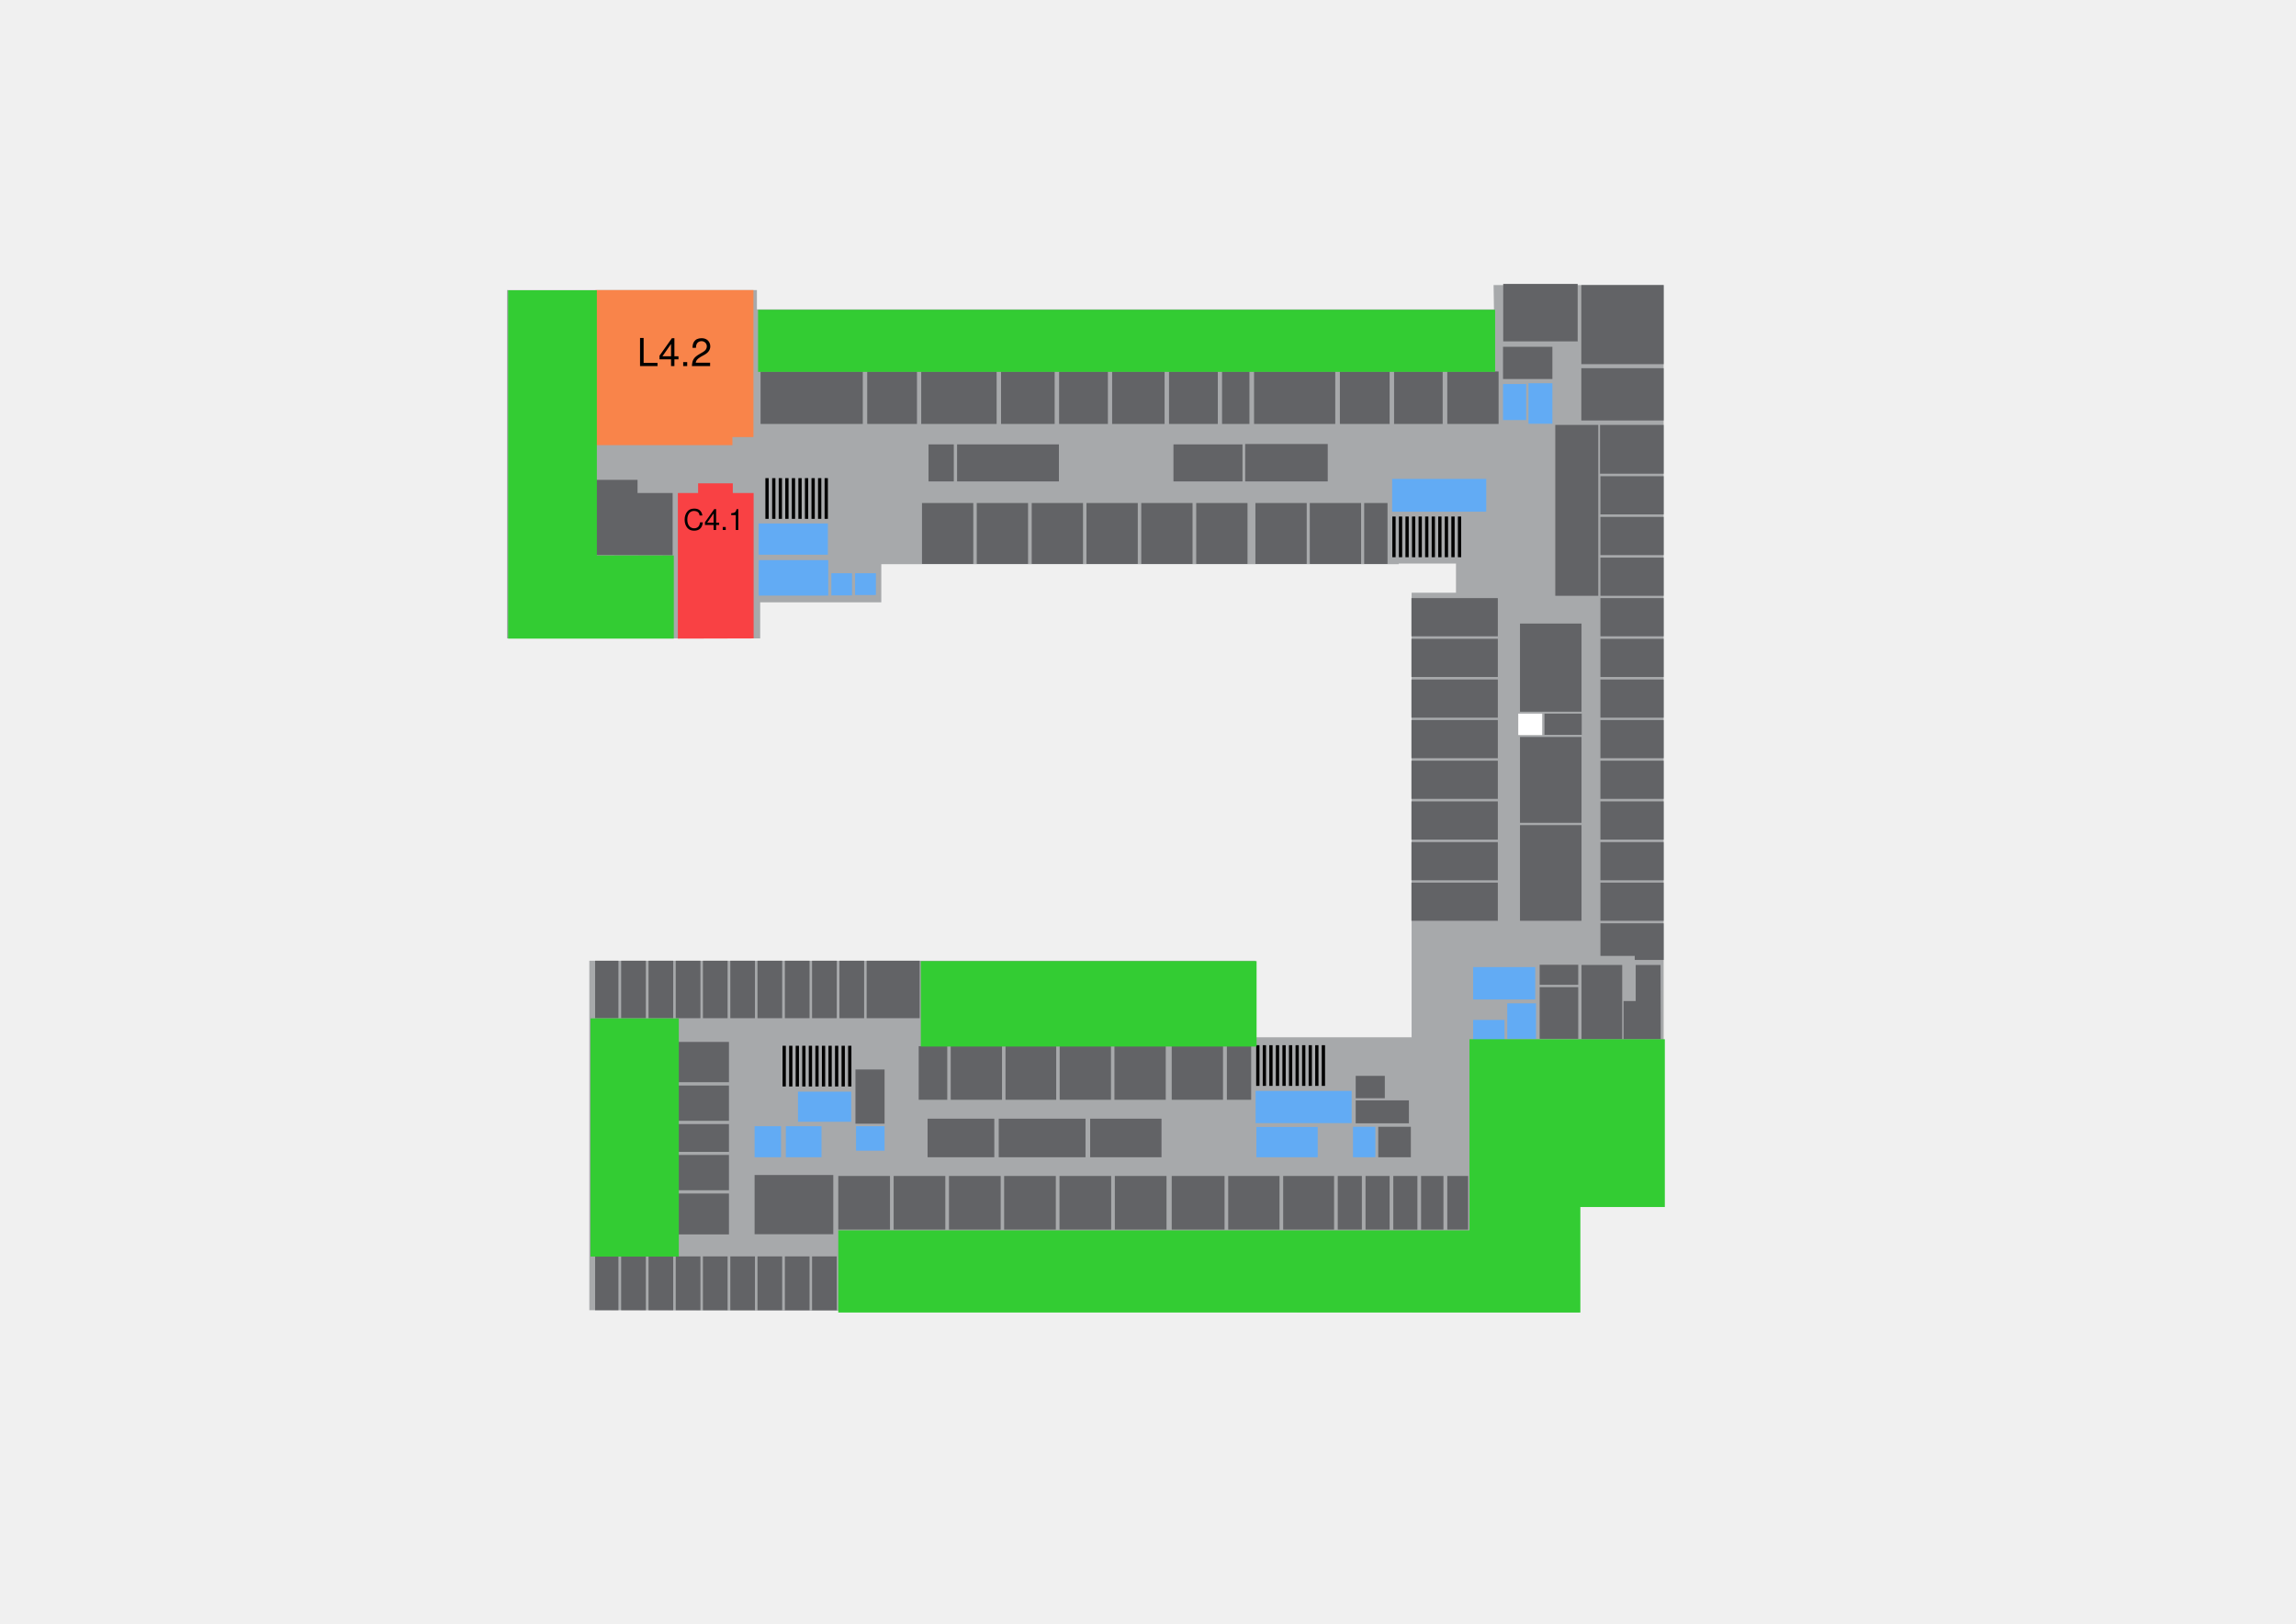
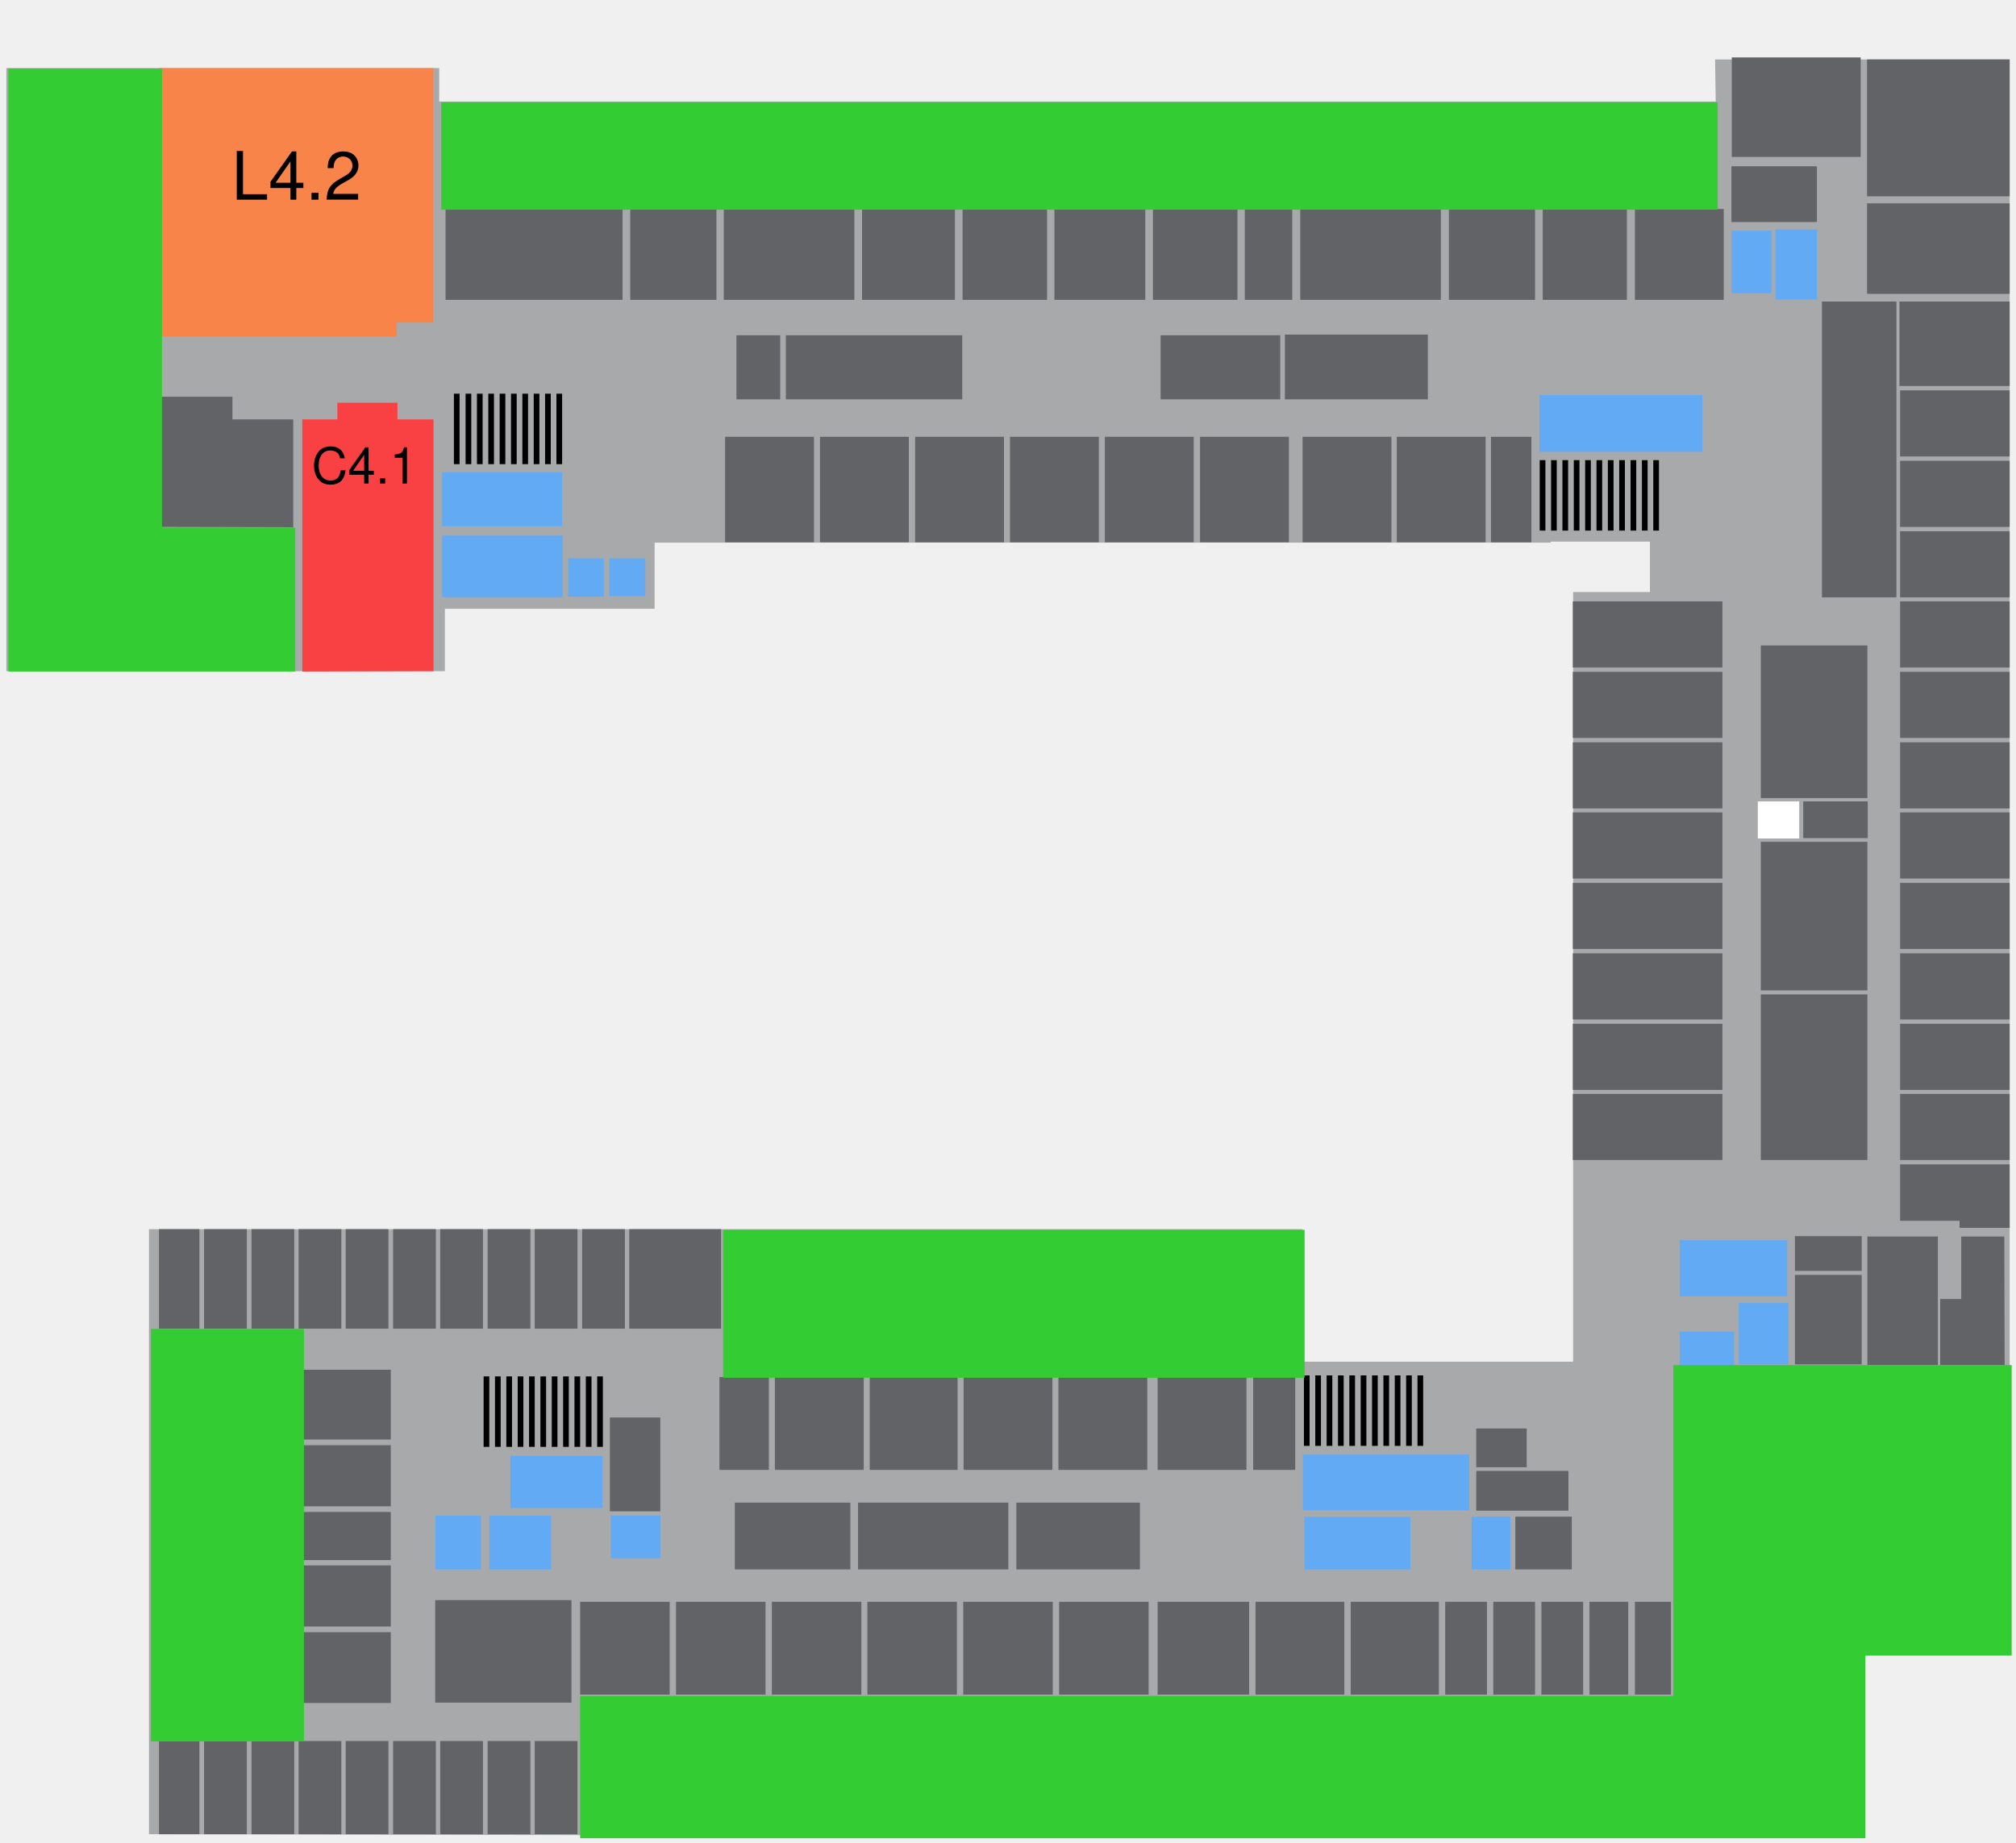
- <svg xmlns="http://www.w3.org/2000/svg" width="1190.6" height="841.9">
-   <style type="text/css">
-         .st0 {
+ <svg xmlns="http://www.w3.org/2000/svg" width="603.6" height="551.9">
+   <style type="text/css">.st0 {
            fill: none;
            stroke: #000000;
            stroke-width: 0.48;
            stroke-linecap: round;
            stroke-linejoin: round;
            stroke-miterlimit: 10;
        }

        .st1 {
            fill: #A7A9AB;
        }

        .st2 {
            fill: #626366;
        }

        .st3 {
            fill: #62ABF4;
        }

        .st4 {
            fill: #FFFFFF;
        }

        .st5 {
            fill: #33CC33;
        }

        #svg_15 {
            fill: #F9844A
        }

        #svg_82 {
            fill: #F94144
-         }
-     </style>
+         }</style>
  <g>
-     <rect fill="none" id="canvas_background" height="843.89" width="1192.551" y="-1" x="-1" />
+     <rect x="-1" y="-1" width="605.6" height="553.9" id="canvas_background" fill="none" />
  </g>
  <g>
-     <path id="svg_1" d="m410.8,258.5l0,10.4" class="st0" />
-     <polygon id="svg_2" points="862.7,147.8 774.5,147.8 774.7,160.4 392.5,160.4 392.5,150.4 262.9,150.4 262.9,331 394.2,331  394.2,312.3 457,312.3 457,292.5 725.3,292.5 725.3,292.2 755,292.2 755,307.3 732,307.3 732,537.8 651,537.8 651,498.1  305.6,498.1 305.6,679.3 818.9,680.4 818.9,625.7 862.7,625.7 " class="st1" />
+     <path class="st0" d="m149.8,128.5l0,10.4" id="svg_1" />
+     <polygon class="st1" points="601.7,17.8 513.5,17.8 513.7,30.4 131.5,30.4 131.5,20.4 1.9,20.4 1.9,201 133.2,201 133.2,182.3 196,182.3 196,162.5 464.3,162.5 464.3,162.2 494,162.2 494,177.3 471,177.3 471,407.8 390,407.8 390,368.1 44.6,368.1 44.6,549.3 557.9,550.4 557.9,495.7 601.7,495.7 " id="svg_2" />
    <g id="svg_3">
-       <rect id="svg_4" height="21.1" width="1.7" y="267.8" x="732.2" />
-       <rect id="svg_5" height="21.1" width="1.7" y="267.8" x="728.8" />
-       <rect id="svg_6" height="21.1" width="1.7" y="267.8" x="725.4" />
-       <rect id="svg_7" height="21.1" width="1.7" y="267.8" x="722" />
-       <rect id="svg_8" height="21.1" width="1.7" y="267.8" x="735.6" />
-       <rect id="svg_9" height="21.1" width="1.7" y="267.8" x="739" />
-       <rect id="svg_10" height="21.1" width="1.7" y="267.8" x="742.4" />
-       <rect id="svg_11" height="21.1" width="1.7" y="267.8" x="745.8" />
-       <rect id="svg_12" height="21.1" width="1.7" y="267.8" x="749.2" />
-       <rect id="svg_13" height="21.1" width="1.7" y="267.8" x="752.6" />
-       <rect id="svg_14" height="21.1" width="1.7" y="267.8" x="756" />
-     </g>
-     <polygon id="svg_15" points="390.7,150.4 308.8,150.4 308.8,230.8 379.8,230.8 379.8,226.6 390.7,226.6 " class="st2" />
-     <rect id="svg_16" height="27.2" width="53" class="st2" y="192.6" x="394.4" />
-     <rect id="svg_17" height="27.2" width="25.8" class="st2" y="192.6" x="449.7" />
-     <rect id="svg_18" height="27.2" width="39.1" class="st2" y="192.6" x="477.7" />
-     <rect id="svg_19" height="27.2" width="27.8" class="st2" y="192.6" x="519.1" />
-     <rect id="svg_20" height="27.2" width="25.3" class="st2" y="192.6" x="549.2" />
-     <rect id="svg_21" height="27.2" width="27.2" class="st2" y="192.6" x="576.7" />
-     <rect id="svg_22" height="27.2" width="25.3" class="st2" y="192.6" x="606.2" />
-     <rect id="svg_23" height="27.2" width="14.2" class="st2" y="192.6" x="633.7" />
-     <rect id="svg_24" height="27.2" width="42.1" class="st2" y="192.6" x="650.3" />
-     <rect id="svg_25" height="27.2" width="25.8" class="st2" y="192.6" x="694.8" />
-     <rect id="svg_26" height="27.2" width="25.2" class="st2" y="192.6" x="722.9" />
-     <rect id="svg_27" height="27.2" width="26.6" class="st2" y="192.6" x="750.5" />
-     <rect id="svg_28" height="29.8" width="38.6" class="st2" y="147.2" x="779.5" />
-     <rect id="svg_29" height="16.7" width="25.6" class="st2" y="179.8" x="779.4" />
-     <rect id="svg_30" height="41" width="42.7" class="st2" y="147.8" x="820" />
-     <rect id="svg_31" height="27.1" width="42.7" class="st2" y="190.9" x="820" />
-     <rect id="svg_32" height="18.7" width="12" class="st3" y="199.1" x="779.4" />
-     <rect id="svg_33" height="21" width="12.4" class="st3" y="198.7" x="792.6" />
-     <rect id="svg_34" height="25.3" width="33" class="st2" y="220.3" x="829.7" />
-     <rect id="svg_35" height="19.8" width="32.8" class="st2" y="246.9" x="829.9" />
-     <rect id="svg_36" height="19.8" width="32.8" class="st2" y="268" x="829.9" />
-     <rect id="svg_37" height="19.8" width="32.8" class="st2" y="289.1" x="829.9" />
-     <rect id="svg_38" height="19.8" width="32.8" class="st2" y="310.1" x="829.9" />
-     <rect id="svg_39" height="19.8" width="32.8" class="st2" y="331.2" x="829.9" />
-     <rect id="svg_40" height="19.8" width="32.8" class="st2" y="352.3" x="829.9" />
-     <rect id="svg_41" height="19.8" width="32.8" class="st2" y="373.3" x="829.9" />
-     <rect id="svg_42" height="19.8" width="32.8" class="st2" y="394.4" x="829.9" />
-     <rect id="svg_43" height="19.8" width="32.8" class="st2" y="415.5" x="829.9" />
-     <rect id="svg_44" height="19.8" width="32.8" class="st2" y="436.6" x="829.9" />
-     <rect id="svg_45" height="19.8" width="32.8" class="st2" y="457.6" x="829.9" />
-     <rect id="svg_46" height="19.8" width="44.8" class="st2" y="310.1" x="731.9" />
-     <rect id="svg_47" height="19.8" width="44.8" class="st2" y="331.2" x="731.9" />
-     <rect id="svg_48" height="19.8" width="44.8" class="st2" y="352.3" x="731.9" />
-     <rect id="svg_49" height="19.8" width="44.8" class="st2" y="373.3" x="731.9" />
-     <rect id="svg_50" height="19.8" width="44.8" class="st2" y="394.4" x="731.9" />
-     <rect id="svg_51" height="19.8" width="44.8" class="st2" y="415.5" x="731.9" />
-     <rect id="svg_52" height="19.8" width="44.8" class="st2" y="436.6" x="731.9" />
-     <rect id="svg_53" height="19.8" width="44.8" class="st2" y="457.6" x="731.9" />
-     <polygon id="svg_54" points="862.7,478.7 829.9,478.7 829.9,495.6 847.7,495.6 847.7,497.7 862.7,497.7 " class="st2" />
-     <rect id="svg_55" height="88.6" width="22.3" class="st2" y="220.3" x="806.5" />
-     <rect id="svg_56" height="45.7" width="31.9" class="st2" y="323.3" x="788.2" />
-     <rect id="svg_57" height="11" width="19.3" class="st2" y="370" x="800.9" />
-     <rect id="svg_58" height="44.5" width="31.9" class="st2" y="382.1" x="788.2" />
-     <rect id="svg_59" height="49.6" width="31.9" class="st2" y="427.8" x="788.2" />
-     <rect id="svg_60" height="16.8" width="32.2" class="st3" y="501.4" x="763.9" />
-     <rect id="svg_61" height="18.4" width="14.9" class="st3" y="520.2" x="781.6" />
-     <rect id="svg_62" height="10.4" width="16.3" class="st3" y="528.8" x="763.9" />
-     <rect id="svg_63" height="10.4" width="20" class="st2" y="500.2" x="798.4" />
-     <rect id="svg_64" height="26.8" width="20" class="st2" y="511.8" x="798.4" />
-     <rect id="svg_65" height="38.5" width="21.1" class="st2" y="500.3" x="820.1" />
-     <polygon id="svg_66" points="861.1,500.3 848.2,500.3 848.2,519 841.9,519 841.9,538.8 861.2,538.8 " class="st2" />
-     <rect id="svg_67" height="17" width="48.8" class="st3" y="248.3" x="721.9" />
-     <rect id="svg_68" height="19.2" width="35.8" class="st2" y="230.4" x="608.5" />
-     <rect id="svg_69" height="19.2" width="52.8" class="st2" y="230.4" x="496.3" />
-     <rect id="svg_70" height="19.2" width="13.1" class="st2" y="230.4" x="481.5" />
-     <rect id="svg_71" height="19.4" width="42.8" class="st2" y="230.2" x="645.7" />
-     <rect id="svg_72" height="31.6" width="12.1" class="st2" y="260.8" x="707.4" />
-     <rect id="svg_73" height="31.6" width="26.6" class="st2" y="260.8" x="679.2" />
-     <rect id="svg_74" height="31.6" width="26.6" class="st2" y="260.8" x="651" />
-     <rect id="svg_75" height="31.6" width="26.6" class="st2" y="260.8" x="620.3" />
-     <rect id="svg_76" height="31.6" width="26.6" class="st2" y="260.8" x="591.8" />
-     <rect id="svg_77" height="31.6" width="26.6" class="st2" y="260.8" x="563.4" />
-     <rect id="svg_78" height="31.6" width="26.6" class="st2" y="260.8" x="535" />
-     <rect id="svg_79" height="31.6" width="26.6" class="st2" y="260.8" x="506.5" />
-     <rect id="svg_80" height="31.6" width="26.6" class="st2" y="260.8" x="478.1" />
-     <polygon id="svg_81" points="330.6,255.6 330.6,248.8 308.9,248.8 308.9,287.8 348.8,287.9 348.8,255.6 " class="st2" />
-     <polygon id="svg_82" points="380,255.6 380,250.6 362,250.6 362,255.6 351.5,255.6 351.5,331.1 390.8,331 390.8,255.6 " class="st2" />
+       <rect x="471.2" y="137.8" width="1.7" height="21.1" id="svg_4" />
+       <rect x="467.8" y="137.8" width="1.7" height="21.1" id="svg_5" />
+       <rect x="464.4" y="137.8" width="1.7" height="21.1" id="svg_6" />
+       <rect x="461" y="137.8" width="1.7" height="21.1" id="svg_7" />
+       <rect x="474.6" y="137.8" width="1.7" height="21.1" id="svg_8" />
+       <rect x="478" y="137.8" width="1.7" height="21.1" id="svg_9" />
+       <rect x="481.4" y="137.8" width="1.7" height="21.1" id="svg_10" />
+       <rect x="484.8" y="137.8" width="1.7" height="21.1" id="svg_11" />
+       <rect x="488.2" y="137.8" width="1.7" height="21.1" id="svg_12" />
+       <rect x="491.6" y="137.8" width="1.7" height="21.1" id="svg_13" />
+       <rect x="495" y="137.8" width="1.7" height="21.1" id="svg_14" />
+     </g>
+     <polygon class="st2" points="129.7,20.4 47.8,20.4 47.8,100.8 118.8,100.8 118.8,96.6 129.7,96.6 " id="svg_15" />
+     <rect x="133.4" y="62.6" class="st2" width="53" height="27.2" id="svg_16" />
+     <rect x="188.7" y="62.6" class="st2" width="25.8" height="27.2" id="svg_17" />
+     <rect x="216.7" y="62.6" class="st2" width="39.1" height="27.2" id="svg_18" />
+     <rect x="258.1" y="62.6" class="st2" width="27.8" height="27.2" id="svg_19" />
+     <rect x="288.2" y="62.6" class="st2" width="25.3" height="27.2" id="svg_20" />
+     <rect x="315.7" y="62.6" class="st2" width="27.2" height="27.2" id="svg_21" />
+     <rect x="345.2" y="62.6" class="st2" width="25.3" height="27.2" id="svg_22" />
+     <rect x="372.7" y="62.6" class="st2" width="14.2" height="27.2" id="svg_23" />
+     <rect x="389.3" y="62.6" class="st2" width="42.1" height="27.2" id="svg_24" />
+     <rect x="433.8" y="62.6" class="st2" width="25.8" height="27.2" id="svg_25" />
+     <rect x="461.9" y="62.6" class="st2" width="25.2" height="27.2" id="svg_26" />
+     <rect x="489.5" y="62.6" class="st2" width="26.6" height="27.2" id="svg_27" />
+     <rect x="518.5" y="17.2" class="st2" width="38.6" height="29.8" id="svg_28" />
+     <rect x="518.4" y="49.8" class="st2" width="25.6" height="16.7" id="svg_29" />
+     <rect x="559" y="17.8" class="st2" width="42.7" height="41" id="svg_30" />
+     <rect x="559" y="60.9" class="st2" width="42.7" height="27.1" id="svg_31" />
+     <rect x="518.4" y="69.1" class="st3" width="12" height="18.7" id="svg_32" />
+     <rect x="531.6" y="68.7" class="st3" width="12.4" height="21" id="svg_33" />
+     <rect x="568.7" y="90.3" class="st2" width="33" height="25.3" id="svg_34" />
+     <rect x="568.9" y="116.9" class="st2" width="32.8" height="19.8" id="svg_35" />
+     <rect x="568.9" y="138" class="st2" width="32.8" height="19.8" id="svg_36" />
+     <rect x="568.9" y="159.1" class="st2" width="32.8" height="19.8" id="svg_37" />
+     <rect x="568.9" y="180.1" class="st2" width="32.8" height="19.8" id="svg_38" />
+     <rect x="568.9" y="201.2" class="st2" width="32.8" height="19.8" id="svg_39" />
+     <rect x="568.9" y="222.3" class="st2" width="32.8" height="19.8" id="svg_40" />
+     <rect x="568.9" y="243.3" class="st2" width="32.8" height="19.8" id="svg_41" />
+     <rect x="568.9" y="264.4" class="st2" width="32.8" height="19.8" id="svg_42" />
+     <rect x="568.9" y="285.5" class="st2" width="32.8" height="19.8" id="svg_43" />
+     <rect x="568.9" y="306.6" class="st2" width="32.8" height="19.8" id="svg_44" />
+     <rect x="568.9" y="327.6" class="st2" width="32.8" height="19.8" id="svg_45" />
+     <rect x="470.9" y="180.1" class="st2" width="44.8" height="19.8" id="svg_46" />
+     <rect x="470.9" y="201.2" class="st2" width="44.8" height="19.8" id="svg_47" />
+     <rect x="470.9" y="222.3" class="st2" width="44.8" height="19.8" id="svg_48" />
+     <rect x="470.9" y="243.3" class="st2" width="44.8" height="19.8" id="svg_49" />
+     <rect x="470.9" y="264.4" class="st2" width="44.8" height="19.8" id="svg_50" />
+     <rect x="470.9" y="285.5" class="st2" width="44.8" height="19.8" id="svg_51" />
+     <rect x="470.9" y="306.6" class="st2" width="44.8" height="19.8" id="svg_52" />
+     <rect x="470.9" y="327.6" class="st2" width="44.8" height="19.8" id="svg_53" />
+     <polygon class="st2" points="601.7,348.7 568.9,348.7 568.9,365.6 586.7,365.6 586.7,367.7 601.7,367.7 " id="svg_54" />
+     <rect x="545.5" y="90.3" class="st2" width="22.3" height="88.6" id="svg_55" />
+     <rect x="527.2" y="193.3" class="st2" width="31.9" height="45.7" id="svg_56" />
+     <rect x="539.9" y="240" class="st2" width="19.3" height="11" id="svg_57" />
+     <rect x="527.2" y="252.1" class="st2" width="31.9" height="44.5" id="svg_58" />
+     <rect x="527.2" y="297.8" class="st2" width="31.9" height="49.6" id="svg_59" />
+     <rect x="502.9" y="371.4" class="st3" width="32.2" height="16.8" id="svg_60" />
+     <rect x="520.6" y="390.2" class="st3" width="14.9" height="18.4" id="svg_61" />
+     <rect x="502.9" y="398.8" class="st3" width="16.3" height="10.4" id="svg_62" />
+     <rect x="537.4" y="370.2" class="st2" width="20" height="10.4" id="svg_63" />
+     <rect x="537.4" y="381.8" class="st2" width="20" height="26.8" id="svg_64" />
+     <rect x="559.1" y="370.3" class="st2" width="21.1" height="38.5" id="svg_65" />
+     <polygon class="st2" points="600.1,370.3 587.2,370.3 587.2,389 580.9,389 580.9,408.8 600.2,408.8 " id="svg_66" />
+     <rect x="460.9" y="118.3" class="st3" width="48.8" height="17" id="svg_67" />
+     <rect x="347.5" y="100.4" class="st2" width="35.8" height="19.2" id="svg_68" />
+     <rect x="235.3" y="100.4" class="st2" width="52.8" height="19.2" id="svg_69" />
+     <rect x="220.5" y="100.4" class="st2" width="13.1" height="19.2" id="svg_70" />
+     <rect x="384.7" y="100.2" class="st2" width="42.8" height="19.4" id="svg_71" />
+     <rect x="446.4" y="130.8" class="st2" width="12.1" height="31.6" id="svg_72" />
+     <rect x="418.2" y="130.8" class="st2" width="26.6" height="31.6" id="svg_73" />
+     <rect x="390" y="130.8" class="st2" width="26.6" height="31.6" id="svg_74" />
+     <rect x="359.3" y="130.8" class="st2" width="26.6" height="31.6" id="svg_75" />
+     <rect x="330.8" y="130.8" class="st2" width="26.6" height="31.6" id="svg_76" />
+     <rect x="302.4" y="130.8" class="st2" width="26.6" height="31.6" id="svg_77" />
+     <rect x="274" y="130.8" class="st2" width="26.6" height="31.6" id="svg_78" />
+     <rect x="245.5" y="130.8" class="st2" width="26.6" height="31.6" id="svg_79" />
+     <rect x="217.1" y="130.8" class="st2" width="26.6" height="31.6" id="svg_80" />
+     <polygon class="st2" points="69.6,125.6 69.6,118.8 47.9,118.8 47.9,157.8 87.8,157.9 87.8,125.6 " id="svg_81" />
+     <polygon class="st2" points="119,125.6 119,120.6 101,120.6 101,125.6 90.5,125.6 90.5,201.1 129.8,201 129.8,125.6 " id="svg_82" />
    <g id="svg_83">
-       <rect id="svg_84" height="21.1" width="1.7" y="247.9" x="407.2" />
-       <rect id="svg_85" height="21.1" width="1.7" y="247.9" x="403.8" />
-       <rect id="svg_86" height="21.1" width="1.7" y="247.9" x="400.4" />
-       <rect id="svg_87" height="21.1" width="1.7" y="247.9" x="396.9" />
-       <rect id="svg_88" height="21.1" width="1.7" y="247.9" x="410.6" />
-       <rect id="svg_89" height="21.1" width="1.7" y="247.9" x="414" />
-       <rect id="svg_90" height="21.1" width="1.7" y="247.9" x="417.4" />
-       <rect id="svg_91" height="21.1" width="1.7" y="247.9" x="420.8" />
-       <rect id="svg_92" height="21.1" width="1.7" y="247.9" x="424.2" />
-       <rect id="svg_93" height="21.1" width="1.7" y="247.9" x="427.6" />
-     </g>
-     <rect id="svg_94" height="16.2" width="35.9" class="st3" y="271.4" x="393.4" />
-     <rect id="svg_95" height="18.4" width="36.1" class="st3" y="290.4" x="393.4" />
-     <rect id="svg_96" height="11.5" width="10.7" class="st3" y="297.2" x="431.1" />
-     <rect id="svg_97" height="11.3" width="10.8" class="st3" y="297.2" x="443.4" />
+       <rect x="146.2" y="117.9" width="1.7" height="21.1" id="svg_84" />
+       <rect x="142.8" y="117.9" width="1.7" height="21.1" id="svg_85" />
+       <rect x="139.4" y="117.9" width="1.7" height="21.1" id="svg_86" />
+       <rect x="135.9" y="117.9" width="1.7" height="21.1" id="svg_87" />
+       <rect x="149.6" y="117.9" width="1.7" height="21.1" id="svg_88" />
+       <rect x="153" y="117.9" width="1.7" height="21.1" id="svg_89" />
+       <rect x="156.4" y="117.9" width="1.7" height="21.1" id="svg_90" />
+       <rect x="159.8" y="117.9" width="1.7" height="21.1" id="svg_91" />
+       <rect x="163.2" y="117.9" width="1.7" height="21.1" id="svg_92" />
+       <rect x="166.6" y="117.9" width="1.7" height="21.1" id="svg_93" />
+     </g>
+     <rect x="132.4" y="141.4" class="st3" width="35.9" height="16.2" id="svg_94" />
+     <rect x="132.4" y="160.4" class="st3" width="36.1" height="18.4" id="svg_95" />
+     <rect x="170.1" y="167.2" class="st3" width="10.7" height="11.5" id="svg_96" />
+     <rect x="182.4" y="167.2" class="st3" width="10.8" height="11.3" id="svg_97" />
    <g id="svg_98">
-       <rect id="svg_99" height="21.1" width="1.7" y="541.9" x="661.6" />
-       <rect id="svg_100" height="21.1" width="1.7" y="541.9" x="658.2" />
-       <rect id="svg_101" height="21.1" width="1.7" y="541.9" x="654.8" />
-       <rect id="svg_102" height="21.1" width="1.7" y="541.9" x="651.4" />
-       <rect id="svg_103" height="21.1" width="1.7" y="541.9" x="665" />
-       <rect id="svg_104" height="21.1" width="1.7" y="541.9" x="668.4" />
-       <rect id="svg_105" height="21.1" width="1.7" y="541.9" x="671.8" />
-       <rect id="svg_106" height="21.1" width="1.7" y="541.9" x="675.2" />
-       <rect id="svg_107" height="21.1" width="1.7" y="541.9" x="678.6" />
-       <rect id="svg_108" height="21.1" width="1.7" y="541.9" x="682" />
-       <rect id="svg_109" height="21.1" width="1.7" y="541.9" x="685.4" />
-     </g>
-     <rect id="svg_110" height="16.7" width="49.8" class="st3" y="565.6" x="651.1" />
-     <rect id="svg_111" height="15.7" width="31.8" class="st3" y="584.3" x="651.5" />
-     <rect id="svg_112" height="15.8" width="11.6" class="st3" y="584.2" x="701.6" />
-     <rect id="svg_113" height="15.8" width="16.9" class="st2" y="584.2" x="714.7" />
-     <rect id="svg_114" height="11.9" width="27.6" class="st2" y="570.5" x="703" />
-     <rect id="svg_115" height="11.6" width="15.1" class="st2" y="557.8" x="703" />
-     <rect id="svg_116" height="27.8" width="10.8" class="st2" y="609.7" x="750.5" />
-     <rect id="svg_117" height="27.8" width="11.6" class="st2" y="609.7" x="736.9" />
-     <rect id="svg_118" height="27.8" width="12.5" class="st2" y="609.7" x="722.5" />
-     <rect id="svg_119" height="27.8" width="12.5" class="st2" y="609.7" x="708.1" />
-     <rect id="svg_120" height="27.8" width="12.5" class="st2" y="609.7" x="693.7" />
-     <rect id="svg_121" height="27.8" width="26.4" class="st2" y="609.7" x="665.4" />
-     <rect id="svg_122" height="27.8" width="26.6" class="st2" y="609.7" x="636.9" />
-     <rect id="svg_123" height="27.8" width="27.4" class="st2" y="609.7" x="607.6" />
-     <rect id="svg_124" height="27.8" width="26.8" class="st2" y="609.7" x="578.1" />
-     <rect id="svg_125" height="27.8" width="26.8" class="st2" y="609.7" x="549.4" />
-     <rect id="svg_126" height="27.8" width="26.8" class="st2" y="609.7" x="520.7" />
-     <rect id="svg_127" height="27.8" width="26.8" class="st2" y="609.7" x="492.1" />
-     <rect id="svg_128" height="27.8" width="26.8" class="st2" y="609.7" x="463.4" />
-     <rect id="svg_129" height="27.8" width="26.8" class="st2" y="609.7" x="434.7" />
-     <rect id="svg_130" height="27.8" width="14.8" class="st2" y="542.4" x="476.4" />
-     <rect id="svg_131" height="27.8" width="26.6" class="st2" y="542.4" x="493" />
-     <rect id="svg_132" height="27.8" width="26.3" class="st2" y="542.4" x="521.4" />
-     <rect id="svg_133" height="27.8" width="26.6" class="st2" y="542.4" x="549.5" />
-     <rect id="svg_134" height="27.8" width="26.6" class="st2" y="542.4" x="577.9" />
-     <rect id="svg_135" height="27.8" width="26.6" class="st2" y="542.4" x="607.6" />
-     <rect id="svg_136" height="27.8" width="12.6" class="st2" y="542.4" x="636.2" />
-     <rect id="svg_137" height="20" width="34.6" class="st2" y="580" x="481" />
-     <rect id="svg_138" height="20" width="45" class="st2" y="580" x="517.9" />
-     <rect id="svg_139" height="20" width="37" class="st2" y="580" x="565.3" />
+       <rect x="400.6" y="411.9" width="1.7" height="21.1" id="svg_99" />
+       <rect x="397.2" y="411.9" width="1.7" height="21.1" id="svg_100" />
+       <rect x="393.8" y="411.9" width="1.7" height="21.1" id="svg_101" />
+       <rect x="390.4" y="411.9" width="1.7" height="21.1" id="svg_102" />
+       <rect x="404" y="411.9" width="1.7" height="21.1" id="svg_103" />
+       <rect x="407.4" y="411.9" width="1.7" height="21.1" id="svg_104" />
+       <rect x="410.8" y="411.9" width="1.7" height="21.1" id="svg_105" />
+       <rect x="414.2" y="411.9" width="1.7" height="21.1" id="svg_106" />
+       <rect x="417.6" y="411.9" width="1.7" height="21.1" id="svg_107" />
+       <rect x="421" y="411.9" width="1.7" height="21.1" id="svg_108" />
+       <rect x="424.4" y="411.9" width="1.7" height="21.1" id="svg_109" />
+     </g>
+     <rect x="390.1" y="435.6" class="st3" width="49.8" height="16.7" id="svg_110" />
+     <rect x="390.5" y="454.3" class="st3" width="31.8" height="15.7" id="svg_111" />
+     <rect x="440.6" y="454.2" class="st3" width="11.6" height="15.8" id="svg_112" />
+     <rect x="453.7" y="454.2" class="st2" width="16.9" height="15.8" id="svg_113" />
+     <rect x="442" y="440.5" class="st2" width="27.6" height="11.9" id="svg_114" />
+     <rect x="442" y="427.8" class="st2" width="15.1" height="11.6" id="svg_115" />
+     <rect x="489.5" y="479.7" class="st2" width="10.8" height="27.8" id="svg_116" />
+     <rect x="475.9" y="479.7" class="st2" width="11.6" height="27.8" id="svg_117" />
+     <rect x="461.5" y="479.7" class="st2" width="12.5" height="27.8" id="svg_118" />
+     <rect x="447.1" y="479.7" class="st2" width="12.5" height="27.8" id="svg_119" />
+     <rect x="432.7" y="479.7" class="st2" width="12.5" height="27.8" id="svg_120" />
+     <rect x="404.4" y="479.7" class="st2" width="26.4" height="27.8" id="svg_121" />
+     <rect x="375.9" y="479.7" class="st2" width="26.6" height="27.8" id="svg_122" />
+     <rect x="346.6" y="479.7" class="st2" width="27.4" height="27.8" id="svg_123" />
+     <rect x="317.1" y="479.7" class="st2" width="26.8" height="27.8" id="svg_124" />
+     <rect x="288.4" y="479.7" class="st2" width="26.8" height="27.8" id="svg_125" />
+     <rect x="259.7" y="479.7" class="st2" width="26.8" height="27.8" id="svg_126" />
+     <rect x="231.1" y="479.7" class="st2" width="26.8" height="27.8" id="svg_127" />
+     <rect x="202.4" y="479.7" class="st2" width="26.8" height="27.8" id="svg_128" />
+     <rect x="173.7" y="479.7" class="st2" width="26.8" height="27.8" id="svg_129" />
+     <rect x="215.4" y="412.4" class="st2" width="14.8" height="27.8" id="svg_130" />
+     <rect x="232" y="412.4" class="st2" width="26.6" height="27.8" id="svg_131" />
+     <rect x="260.4" y="412.4" class="st2" width="26.3" height="27.8" id="svg_132" />
+     <rect x="288.5" y="412.4" class="st2" width="26.6" height="27.8" id="svg_133" />
+     <rect x="316.9" y="412.4" class="st2" width="26.6" height="27.8" id="svg_134" />
+     <rect x="346.6" y="412.4" class="st2" width="26.6" height="27.8" id="svg_135" />
+     <rect x="375.2" y="412.4" class="st2" width="12.6" height="27.8" id="svg_136" />
+     <rect x="220" y="450" class="st2" width="34.6" height="20" id="svg_137" />
+     <rect x="256.9" y="450" class="st2" width="45" height="20" id="svg_138" />
+     <rect x="304.3" y="450" class="st2" width="37" height="20" id="svg_139" />
    <g id="svg_140">
-       <rect id="svg_141" height="21.1" width="1.7" y="542.2" x="416" />
-       <rect id="svg_142" height="21.1" width="1.7" y="542.2" x="412.6" />
-       <rect id="svg_143" height="21.1" width="1.7" y="542.2" x="409.2" />
-       <rect id="svg_144" height="21.1" width="1.7" y="542.2" x="405.8" />
-       <rect id="svg_145" height="21.1" width="1.7" y="542.2" x="419.4" />
-       <rect id="svg_146" height="21.1" width="1.7" y="542.2" x="422.8" />
-       <rect id="svg_147" height="21.1" width="1.7" y="542.2" x="426.2" />
-       <rect id="svg_148" height="21.1" width="1.7" y="542.2" x="429.6" />
-       <rect id="svg_149" height="21.1" width="1.7" y="542.2" x="433" />
-       <rect id="svg_150" height="21.1" width="1.7" y="542.2" x="436.4" />
-       <rect id="svg_151" height="21.1" width="1.7" y="542.2" x="439.8" />
-     </g>
-     <rect id="svg_152" height="15.6" width="27.6" class="st3" y="566" x="413.8" />
-     <rect id="svg_153" height="12.7" width="14.8" class="st3" y="583.9" x="443.9" />
-     <rect id="svg_154" height="16.1" width="18.5" class="st3" y="583.9" x="407.5" />
-     <rect id="svg_155" height="16.1" width="13.7" class="st3" y="583.9" x="391.3" />
-     <rect id="svg_156" height="28.1" width="15.1" class="st2" y="554.5" x="443.6" />
-     <rect id="svg_157" height="30.7" width="40.8" class="st2" y="609.2" x="391.3" />
-     <rect id="svg_158" height="27.9" width="12.1" class="st2" y="651.4" x="308.6" />
-     <rect id="svg_159" height="27.9" width="12.8" class="st2" y="651.4" x="322.1" />
-     <rect id="svg_160" height="27.9" width="12.8" class="st2" y="651.4" x="336.3" />
-     <rect id="svg_161" height="27.9" width="12.8" class="st2" y="651.4" x="350.4" />
-     <rect id="svg_162" height="27.9" width="12.8" class="st2" y="651.4" x="364.5" />
-     <rect id="svg_163" height="27.9" width="12.8" class="st2" y="651.4" x="378.7" />
-     <rect id="svg_164" height="27.9" width="12.8" class="st2" y="651.4" x="392.8" />
-     <rect id="svg_165" height="27.9" width="12.8" class="st2" y="651.4" x="407" />
-     <rect id="svg_166" height="27.9" width="12.8" class="st2" y="651.4" x="421.1" />
-     <rect id="svg_167" height="29.8" width="12.1" class="st2" y="498.1" x="308.6" />
-     <rect id="svg_168" height="29.8" width="12.8" class="st2" y="498.1" x="322.1" />
-     <rect id="svg_169" height="29.8" width="12.8" class="st2" y="498.1" x="336.3" />
-     <rect id="svg_170" height="29.8" width="12.8" class="st2" y="498.1" x="350.4" />
-     <rect id="svg_171" height="29.8" width="12.8" class="st2" y="498.1" x="364.5" />
-     <rect id="svg_172" height="29.8" width="12.8" class="st2" y="498.1" x="378.7" />
-     <rect id="svg_173" height="29.8" width="12.8" class="st2" y="498.1" x="392.8" />
-     <rect id="svg_174" height="29.8" width="12.8" class="st2" y="498.1" x="407" />
-     <rect id="svg_175" height="29.8" width="12.8" class="st2" y="498.1" x="421.1" />
-     <rect id="svg_176" height="29.8" width="12.8" class="st2" y="498.1" x="435.3" />
-     <rect id="svg_177" height="29.8" width="27.5" class="st2" y="498.1" x="449.4" />
-     <rect id="svg_178" height="20.9" width="26.6" class="st2" y="540.2" x="351.4" />
-     <rect id="svg_179" height="18.3" width="26.6" class="st2" y="562.8" x="351.4" />
-     <rect id="svg_180" height="14.4" width="26.6" class="st2" y="582.8" x="351.4" />
-     <rect id="svg_181" height="18.3" width="26.6" class="st2" y="598.8" x="351.4" />
-     <rect id="svg_182" height="21.2" width="26.6" class="st2" y="618.8" x="351.4" />
-     <rect id="svg_183" height="11.1" width="12.4" class="st4" y="370" x="787.3" />
+       <rect x="155" y="412.2" width="1.7" height="21.1" id="svg_141" />
+       <rect x="151.6" y="412.2" width="1.7" height="21.1" id="svg_142" />
+       <rect x="148.2" y="412.2" width="1.7" height="21.1" id="svg_143" />
+       <rect x="144.8" y="412.2" width="1.7" height="21.1" id="svg_144" />
+       <rect x="158.4" y="412.2" width="1.7" height="21.1" id="svg_145" />
+       <rect x="161.8" y="412.2" width="1.7" height="21.1" id="svg_146" />
+       <rect x="165.2" y="412.2" width="1.7" height="21.1" id="svg_147" />
+       <rect x="168.6" y="412.2" width="1.7" height="21.1" id="svg_148" />
+       <rect x="172" y="412.2" width="1.7" height="21.1" id="svg_149" />
+       <rect x="175.4" y="412.2" width="1.7" height="21.1" id="svg_150" />
+       <rect x="178.8" y="412.2" width="1.7" height="21.1" id="svg_151" />
+     </g>
+     <rect x="152.8" y="436" class="st3" width="27.6" height="15.6" id="svg_152" />
+     <rect x="182.9" y="453.9" class="st3" width="14.8" height="12.7" id="svg_153" />
+     <rect x="146.5" y="453.9" class="st3" width="18.5" height="16.1" id="svg_154" />
+     <rect x="130.3" y="453.9" class="st3" width="13.7" height="16.1" id="svg_155" />
+     <rect x="182.6" y="424.5" class="st2" width="15.1" height="28.1" id="svg_156" />
+     <rect x="130.3" y="479.2" class="st2" width="40.8" height="30.7" id="svg_157" />
+     <rect x="47.6" y="521.4" class="st2" width="12.1" height="27.9" id="svg_158" />
+     <rect x="61.1" y="521.4" class="st2" width="12.8" height="27.9" id="svg_159" />
+     <rect x="75.3" y="521.4" class="st2" width="12.8" height="27.9" id="svg_160" />
+     <rect x="89.4" y="521.4" class="st2" width="12.8" height="27.9" id="svg_161" />
+     <rect x="103.5" y="521.4" class="st2" width="12.8" height="27.9" id="svg_162" />
+     <rect x="117.7" y="521.4" class="st2" width="12.8" height="27.9" id="svg_163" />
+     <rect x="131.8" y="521.4" class="st2" width="12.8" height="27.9" id="svg_164" />
+     <rect x="146" y="521.4" class="st2" width="12.8" height="27.9" id="svg_165" />
+     <rect x="160.1" y="521.4" class="st2" width="12.8" height="27.9" id="svg_166" />
+     <rect x="47.6" y="368.1" class="st2" width="12.1" height="29.8" id="svg_167" />
+     <rect x="61.1" y="368.1" class="st2" width="12.8" height="29.8" id="svg_168" />
+     <rect x="75.3" y="368.1" class="st2" width="12.8" height="29.8" id="svg_169" />
+     <rect x="89.4" y="368.1" class="st2" width="12.8" height="29.8" id="svg_170" />
+     <rect x="103.5" y="368.1" class="st2" width="12.8" height="29.8" id="svg_171" />
+     <rect x="117.7" y="368.1" class="st2" width="12.8" height="29.8" id="svg_172" />
+     <rect x="131.8" y="368.1" class="st2" width="12.8" height="29.8" id="svg_173" />
+     <rect x="146" y="368.1" class="st2" width="12.8" height="29.8" id="svg_174" />
+     <rect x="160.1" y="368.1" class="st2" width="12.8" height="29.8" id="svg_175" />
+     <rect x="174.3" y="368.1" class="st2" width="12.8" height="29.8" id="svg_176" />
+     <rect x="188.4" y="368.1" class="st2" width="27.5" height="29.8" id="svg_177" />
+     <rect x="90.4" y="410.2" class="st2" width="26.6" height="20.9" id="svg_178" />
+     <rect x="90.4" y="432.8" class="st2" width="26.6" height="18.3" id="svg_179" />
+     <rect x="90.4" y="452.8" class="st2" width="26.6" height="14.4" id="svg_180" />
+     <rect x="90.4" y="468.8" class="st2" width="26.6" height="18.3" id="svg_181" />
+     <rect x="90.4" y="488.8" class="st2" width="26.6" height="21.2" id="svg_182" />
+     <rect x="526.3" y="240" class="st4" width="12.4" height="11.1" id="svg_183" />
    <g id="Livello_2_1_">
      <g id="Livello_2-2">
-         <polygon id="svg_184" points="309.5,288 309.5,150.5 263.5,150.5 263.5,331.1 303.5,331.1 309.5,331.1 349.4,331.1 349.4,288   " class="st5" />
-         <rect id="svg_185" height="32.2" width="382.2" class="st5" y="160.6" x="393.1" />
-         <polygon id="svg_186" points="863.3,538.8 762,538.8 762,592.1 762,625.8 762,637.9 434.7,637.9 434.7,680.5 762,680.5    794.4,680.5 819.5,680.5 819.5,625.8 863.3,625.8   " class="st5" />
-         <rect id="svg_187" height="44.3" width="174.1" class="st5" y="498.3" x="477.5" />
-         <rect id="svg_188" height="123.5" width="45.8" class="st5" y="528" x="306.2" />
+         <polygon class="st5" points="48.5,158 48.5,20.5 2.5,20.5 2.5,201.1 42.5,201.1 48.5,201.1 88.4,201.1 88.4,158 " id="svg_184" />
+         <rect x="132.1" y="30.6" class="st5" width="382.2" height="32.2" id="svg_185" />
+         <polygon class="st5" points="602.3,408.8 501,408.8 501,462.1 501,495.8 501,507.9 173.7,507.9 173.7,550.5 501,550.5 533.4,550.5 558.5,550.5 558.5,495.8 602.3,495.8 " id="svg_186" />
+         <rect x="216.5" y="368.3" class="st5" width="174.1" height="44.3" id="svg_187" />
+         <rect x="45.2" y="398" class="st5" width="45.8" height="123.5" id="svg_188" />
      </g>
    </g>
-     <text xml:space="preserve" text-anchor="start" font-family="Helvetica, Arial, sans-serif" font-size="15" id="svg_189" y="274.8" x="354.3" fill-opacity="null" stroke-opacity="null" stroke-width="0" stroke="null" fill="#000000">C4.1</text>
-     <text xml:space="preserve" text-anchor="start" font-family="Helvetica, Arial, sans-serif" font-size="20" id="svg_191" y="189.8" x="330.3" fill-opacity="null" stroke-opacity="null" stroke-width="0" stroke="null" fill="#000000">L4.2</text>
+     <text fill="#000000" stroke="null" stroke-width="0" stroke-opacity="null" fill-opacity="null" x="93.3" y="144.8" id="svg_189" font-size="15" font-family="Helvetica, Arial, sans-serif" text-anchor="start" xml:space="preserve">C4.1</text>
+     <text fill="#000000" stroke="null" stroke-width="0" stroke-opacity="null" fill-opacity="null" x="69.3" y="59.8" id="svg_191" font-size="20" font-family="Helvetica, Arial, sans-serif" text-anchor="start" xml:space="preserve">L4.2</text>
  </g>
</svg>
